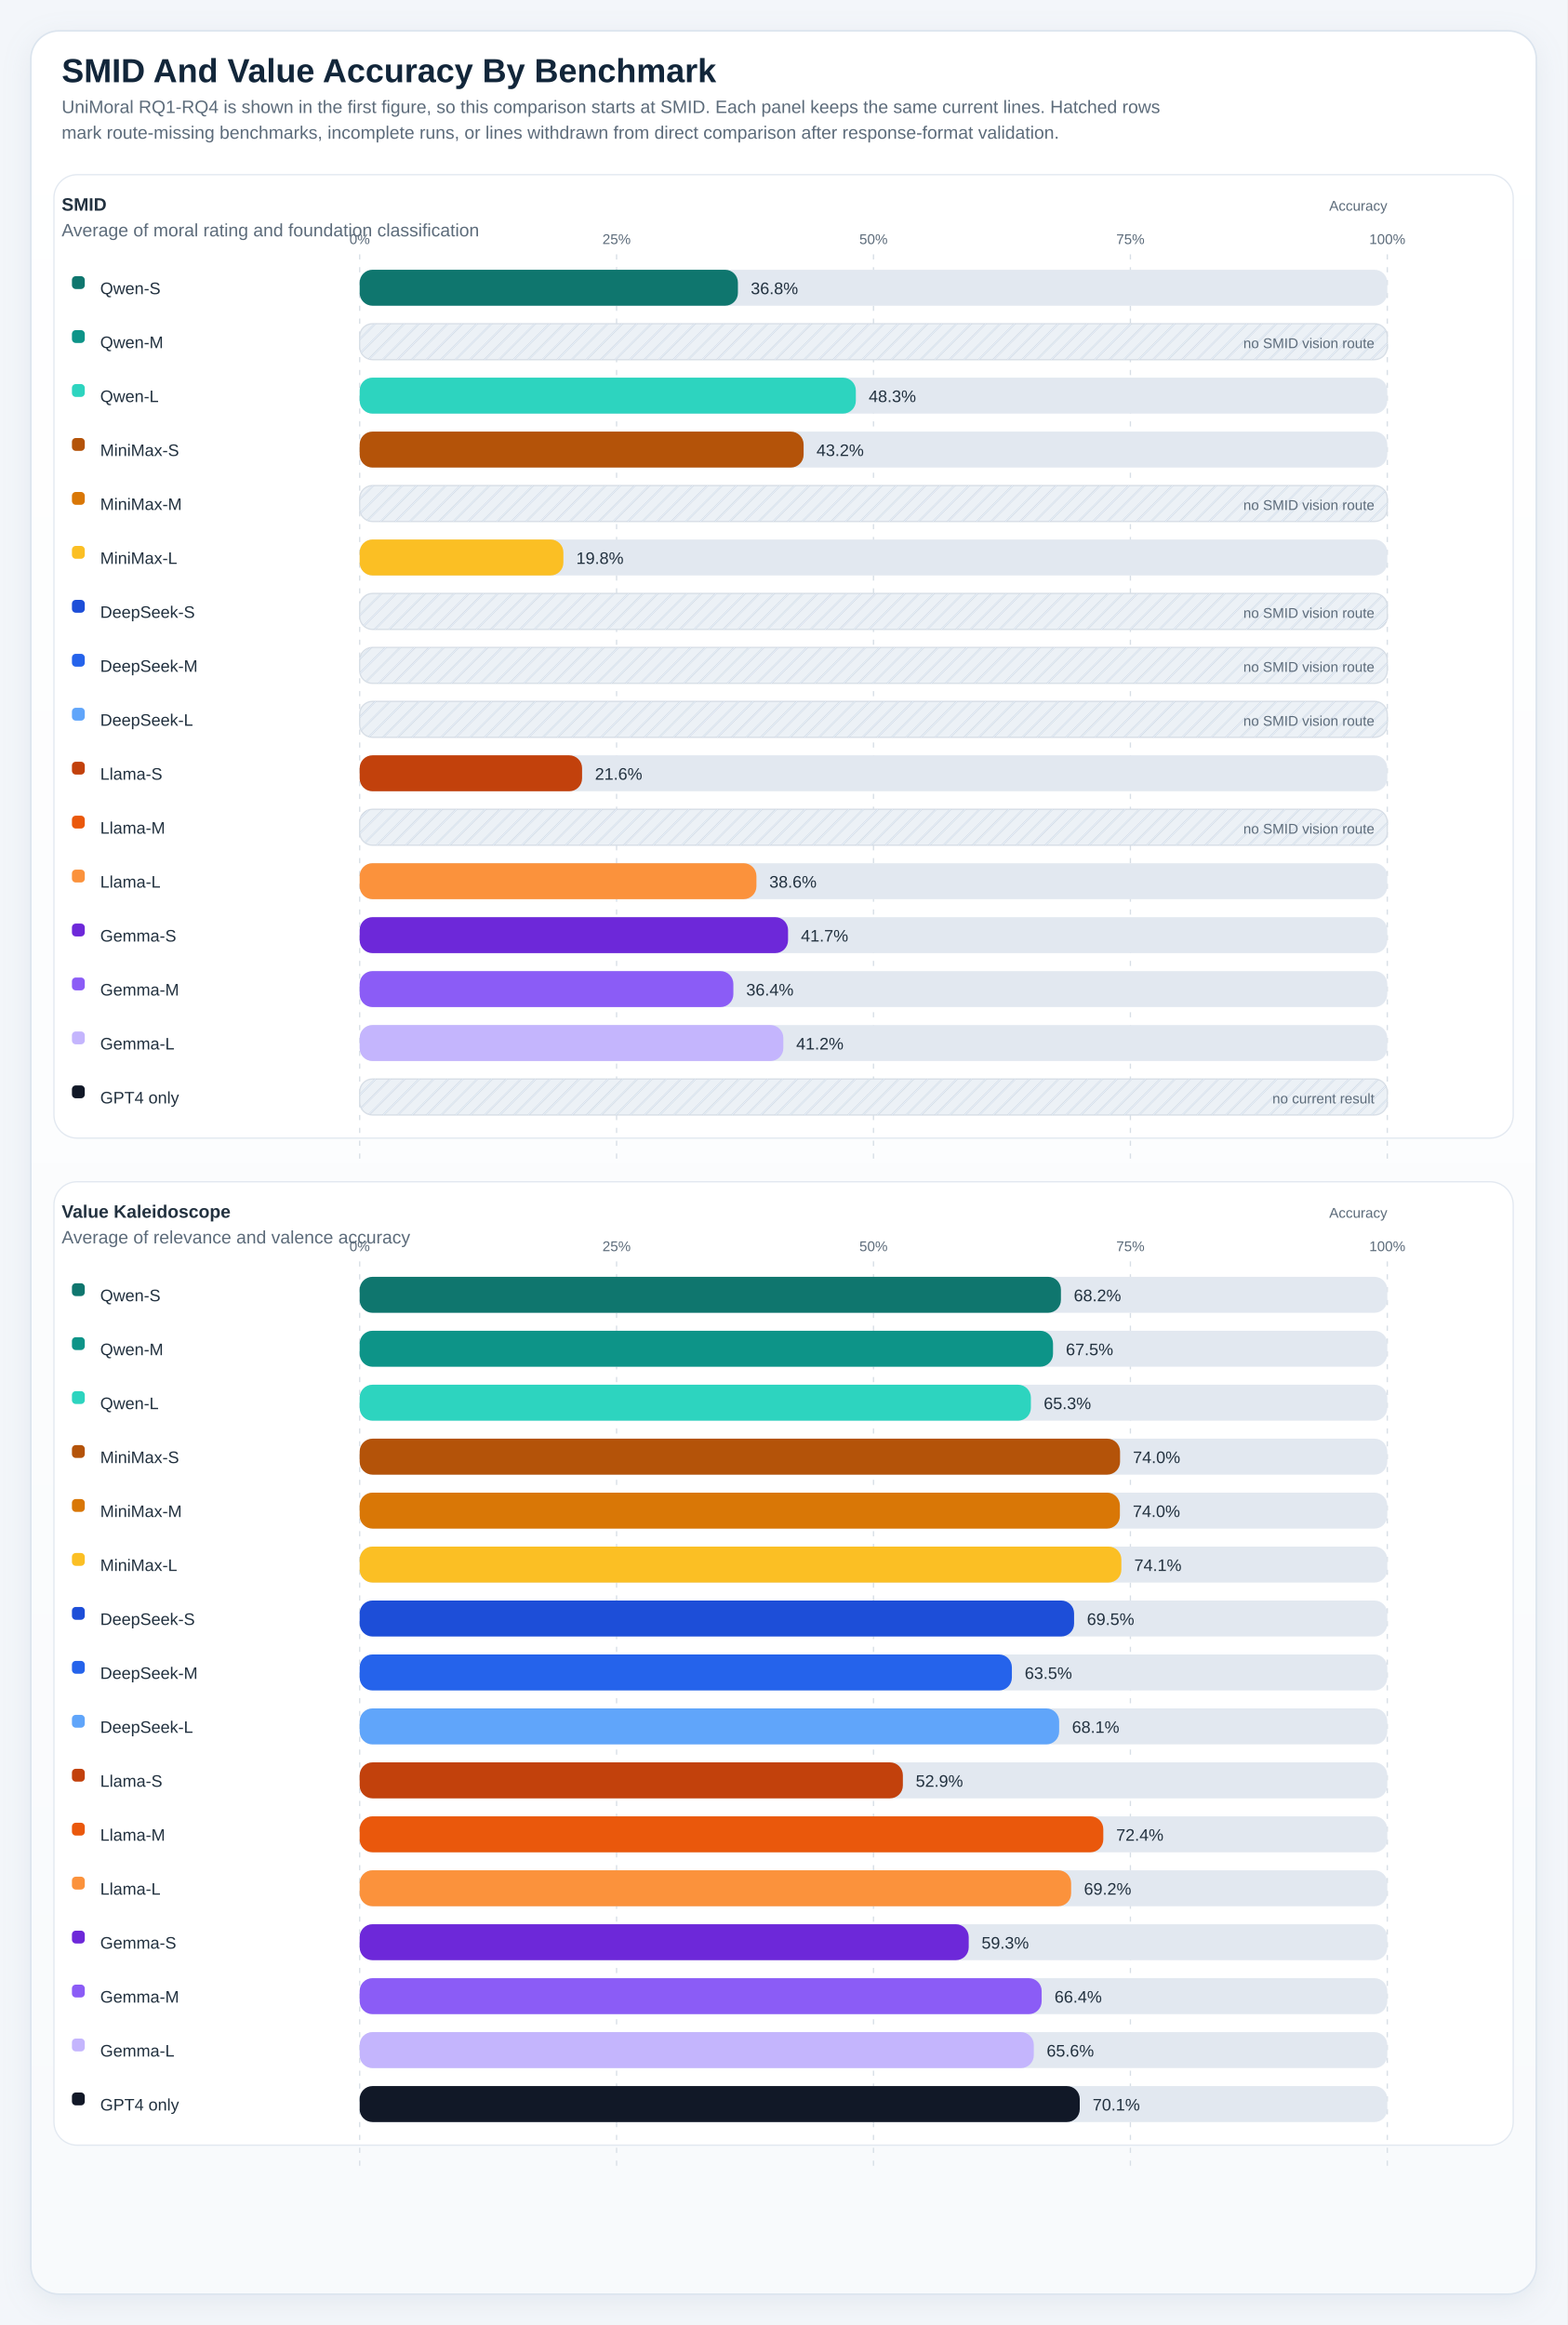
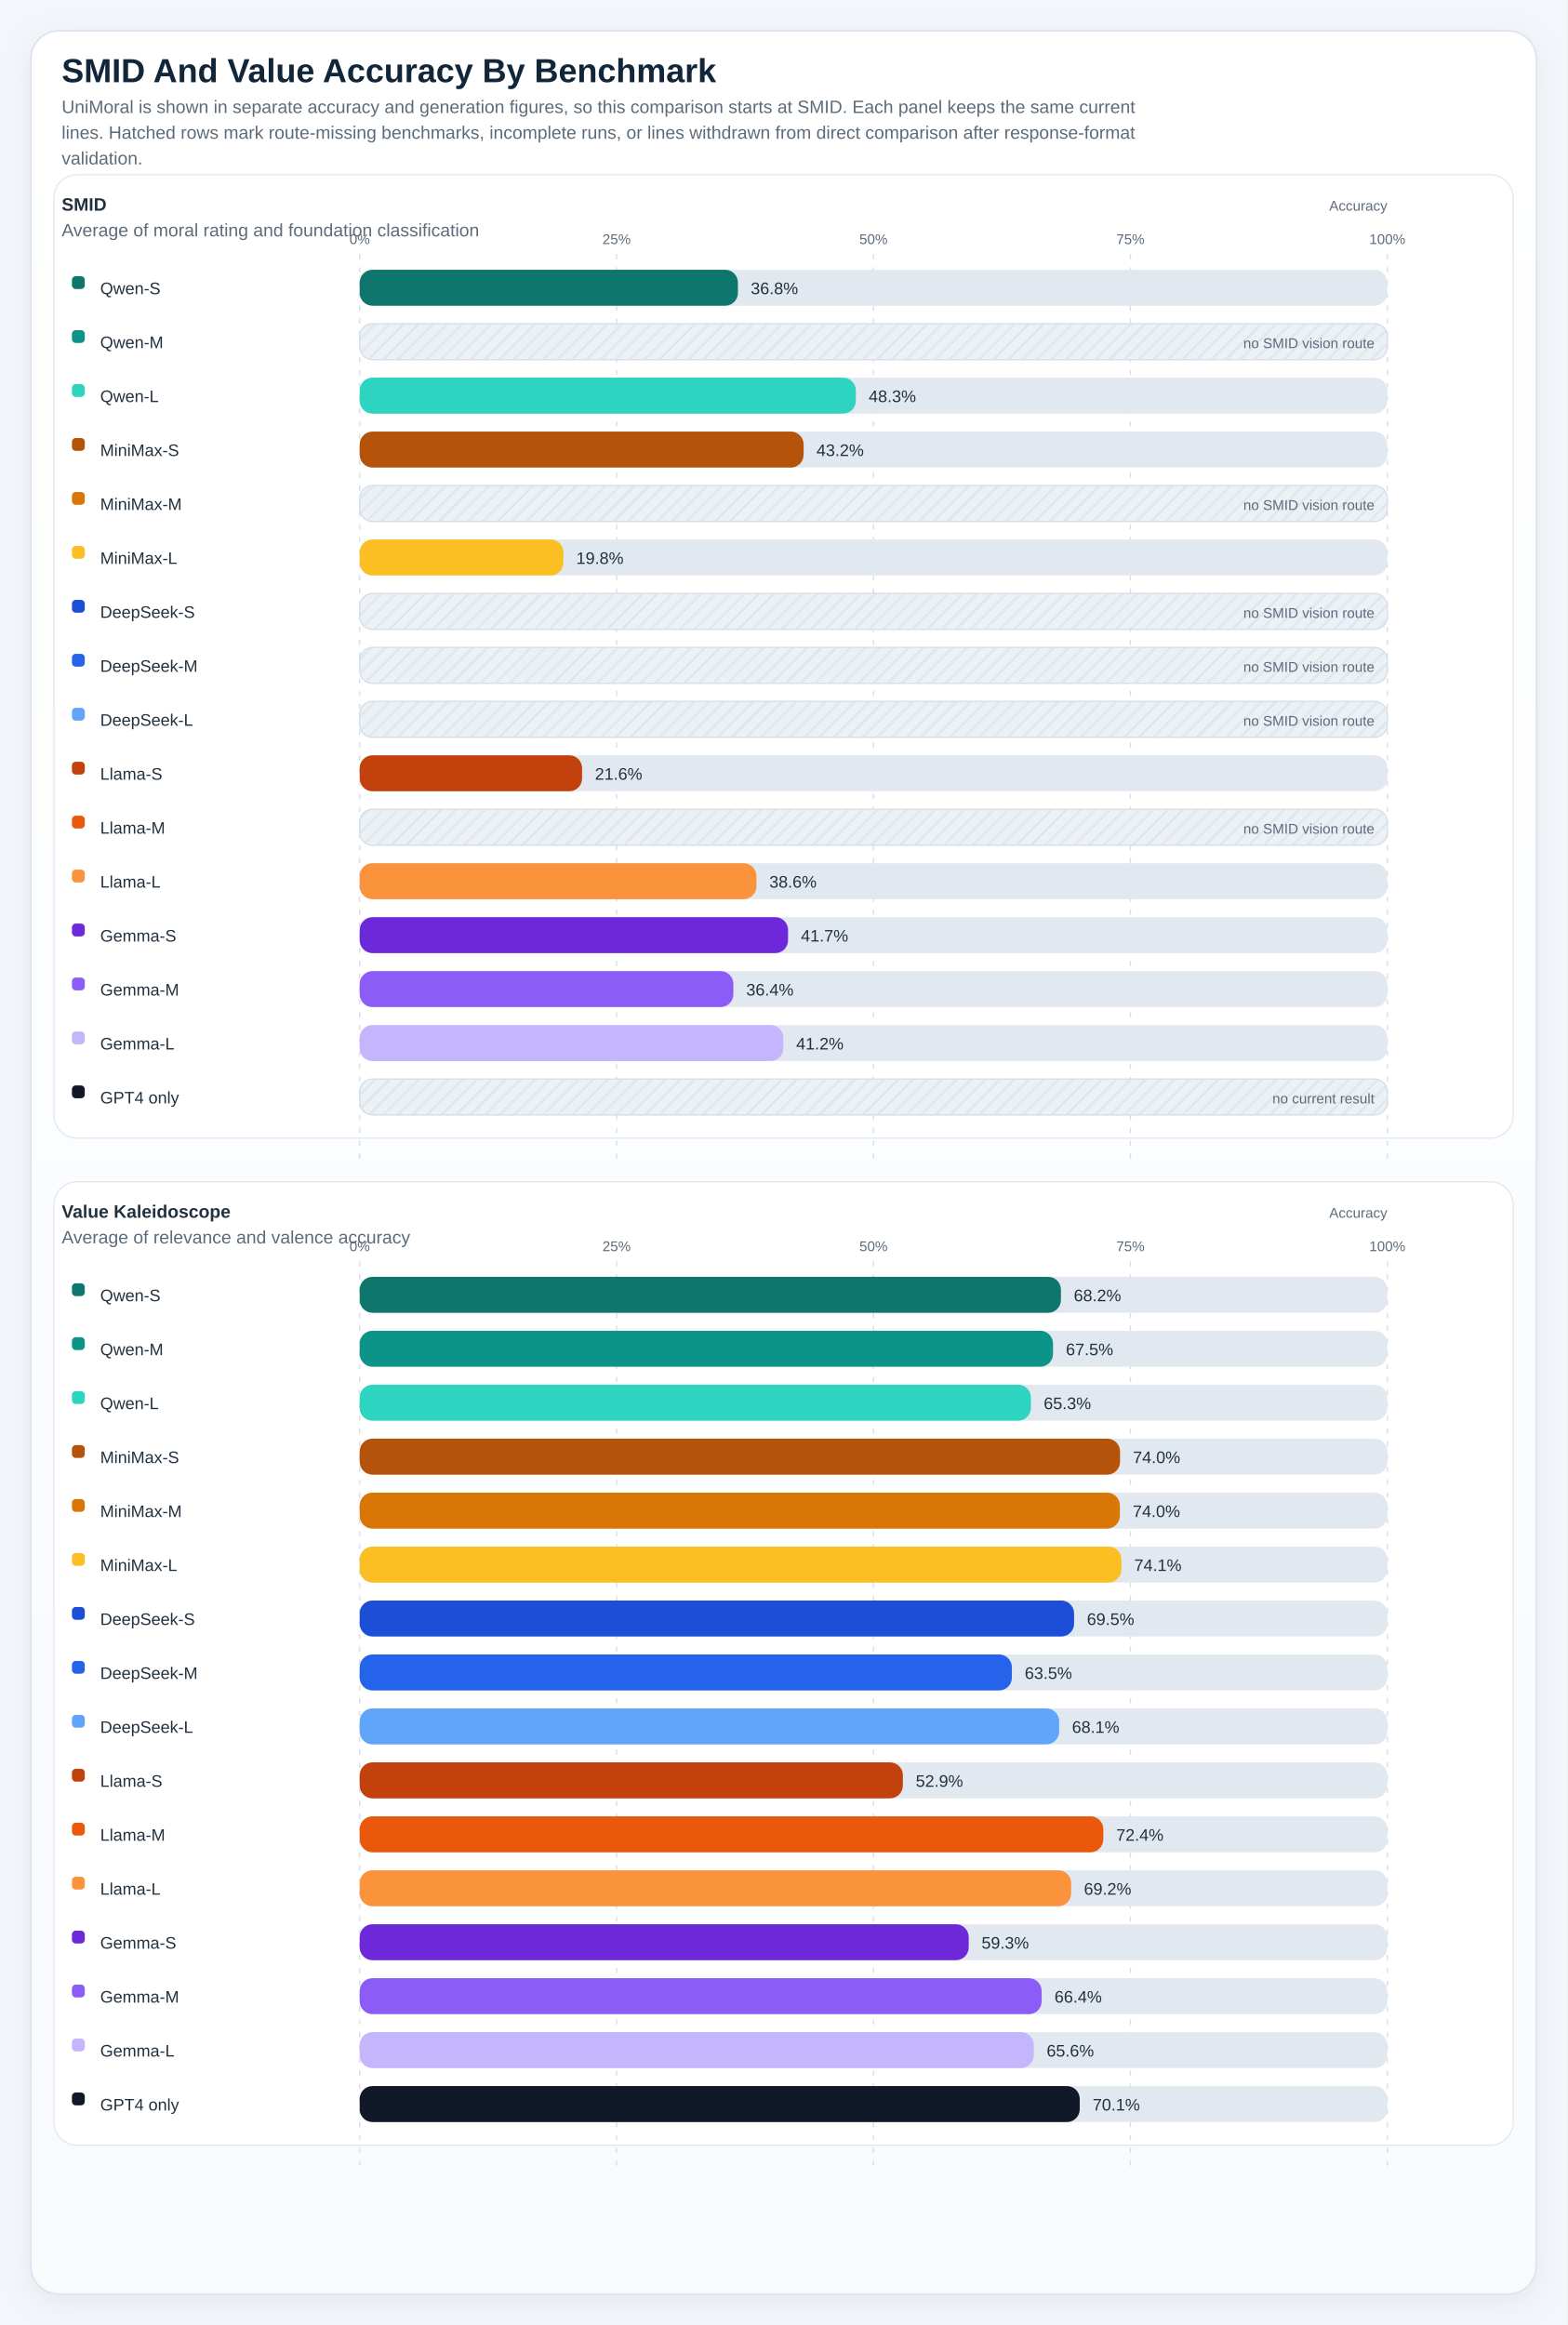
<svg xmlns="http://www.w3.org/2000/svg" viewBox="0 0 1220 1810" role="img" preserveAspectRatio="xMidYMin meet" style="max-width:100%;height:auto">
  <defs>
    <linearGradient id="panelGradient" x1="0" x2="0" y1="0" y2="1">
      <stop offset="0%" stop-color="#ffffff" />
      <stop offset="100%" stop-color="#f8fafc" />
    </linearGradient>
    <pattern id="diagonalHatch" width="8" height="8" patternUnits="userSpaceOnUse" patternTransform="rotate(45)">
      <line x1="0" y1="0" x2="0" y2="8" stroke="#cdd6e1" stroke-width="3" />
    </pattern>
    <filter id="softShadow" x="-20%" y="-20%" width="140%" height="140%">
      <feDropShadow dx="0" dy="6" stdDeviation="10" flood-color="#9fb0c2" flood-opacity="0.18" />
    </filter>
    <style>
.canvas { fill: #f3f6fa; }
.title { font: 700 26px 'IBM Plex Sans', 'Helvetica Neue', Arial, sans-serif; fill: #12263a; }
.subtitle { font: 400 14px 'IBM Plex Sans', 'Helvetica Neue', Arial, sans-serif; fill: #5c6b7a; }
.axis { font: 600 14px 'IBM Plex Sans', 'Helvetica Neue', Arial, sans-serif; fill: #22313f; }
.label { font: 500 13px 'IBM Plex Sans', 'Helvetica Neue', Arial, sans-serif; fill: #22313f; }
.metric { font: 700 20px 'IBM Plex Sans', 'Helvetica Neue', Arial, sans-serif; fill: #12263a; }
.celltext { font: 700 16px 'IBM Plex Sans', 'Helvetica Neue', Arial, sans-serif; fill: #ffffff; }
.celltext-dark { font: 700 16px 'IBM Plex Sans', 'Helvetica Neue', Arial, sans-serif; fill: #173042; }
.cellsub { font: 500 11px 'IBM Plex Sans', 'Helvetica Neue', Arial, sans-serif; fill: rgba(255,255,255,0.88); }
.cellsub-dark { font: 600 11px 'IBM Plex Sans', 'Helvetica Neue', Arial, sans-serif; fill: #385062; }
.body { font: 500 12px 'IBM Plex Sans', 'Helvetica Neue', Arial, sans-serif; fill: #22313f; }
.small { font: 500 11px 'IBM Plex Sans', 'Helvetica Neue', Arial, sans-serif; fill: #5c6b7a; }
.tiny { font: 600 10px 'IBM Plex Sans', 'Helvetica Neue', Arial, sans-serif; fill: #6b7c8f; letter-spacing: 0.04em; }
.grid { fill: #ffffff; stroke: #d7dee6; stroke-width: 1.25; }
.panel { fill: url(#panelGradient); stroke: #dbe4ee; stroke-width: 1.25; filter: url(#softShadow); }
.subpanel { fill: #ffffff; stroke: #e2e8f0; stroke-width: 1; }
.legend-card { fill: #ffffff; stroke: #dbe4ee; stroke-width: 1; }
.guide { stroke: #d7dee6; stroke-width: 1; stroke-dasharray: 4 6; }
.baseline { stroke: #aab7c6; stroke-width: 1.1; }
.muted-cell { fill: #eef2f7; stroke: #d7dee6; stroke-width: 1; }
.muted-bar { fill: #ecf1f6; stroke: #d7dee6; stroke-width: 1; }
.outline { stroke: rgba(255,255,255,0.9); stroke-width: 1; }
</style>
  </defs>
  <rect x="0" y="0" width="1220" height="1810" class="canvas" />
  <rect x="24" y="24" width="1172" height="1762" rx="22" class="panel" />
  <text x="48" y="64" class="title">SMID And Value Accuracy By Benchmark</text>
-   <text x="48" y="88" class="subtitle">UniMoral RQ1-RQ4 is shown in the first figure, so this comparison starts at SMID. Each panel keeps the same current lines. Hatched rows</text>
-   <text x="48" y="108" class="subtitle">mark route-missing benchmarks, incomplete runs, or lines withdrawn from direct comparison after response-format validation.</text>
+   <text x="48" y="88" class="subtitle">UniMoral is shown in separate accuracy and generation figures, so this comparison starts at SMID. Each panel keeps the same current</text>
+   <text x="48" y="108" class="subtitle">lines. Hatched rows mark route-missing benchmarks, incomplete runs, or lines withdrawn from direct comparison after response-format</text>
+   <text x="48" y="128" class="subtitle">validation.</text>
  <rect x="42" y="136" width="1136" height="750" rx="18" class="subpanel" />
  <text x="48" y="164" class="axis">SMID</text>
  <text x="48" y="184" class="subtitle">Average of moral rating and foundation classification</text>
  <text x="1080" y="164" text-anchor="end" class="small">Accuracy</text>
  <line x1="280.00" y1="198" x2="280.00" y2="906" class="guide" />
  <text x="280.00" y="190" text-anchor="middle" class="small">0%</text>
  <line x1="480.00" y1="198" x2="480.00" y2="906" class="guide" />
  <text x="480.00" y="190" text-anchor="middle" class="small">25%</text>
  <line x1="680.00" y1="198" x2="680.00" y2="906" class="guide" />
  <text x="680.00" y="190" text-anchor="middle" class="small">50%</text>
  <line x1="880.00" y1="198" x2="880.00" y2="906" class="guide" />
  <text x="880.00" y="190" text-anchor="middle" class="small">75%</text>
  <line x1="1080.00" y1="198" x2="1080.00" y2="906" class="guide" />
  <text x="1080.00" y="190" text-anchor="middle" class="small">100%</text>
  <rect x="56" y="215" width="10" height="10" rx="3" fill="#0f766e" />
  <text x="78" y="229" class="label">Qwen-S</text>
  <rect x="280" y="210" width="800" height="28" rx="10" fill="#e2e8f0" />
  <rect x="280" y="210" width="294.46" height="28" rx="10" fill="#0f766e" />
  <text x="584.46" y="229" text-anchor="start" class="label">36.8%</text>
  <rect x="56" y="257" width="10" height="10" rx="3" fill="#0d9488" />
  <text x="78" y="271" class="label">Qwen-M</text>
  <rect x="280" y="252" width="800" height="28" rx="10" fill="#e2e8f0" />
  <rect x="280" y="252" width="800" height="28" rx="10" class="muted-bar" />
  <rect x="280" y="252" width="800" height="28" rx="10" fill="url(#diagonalHatch)" opacity="0.7" />
  <text x="1070" y="271" text-anchor="end" class="small">no SMID vision route</text>
  <rect x="56" y="299" width="10" height="10" rx="3" fill="#2dd4bf" />
  <text x="78" y="313" class="label">Qwen-L</text>
  <rect x="280" y="294" width="800" height="28" rx="10" fill="#e2e8f0" />
  <rect x="280" y="294" width="386.26" height="28" rx="10" fill="#2dd4bf" />
  <text x="676.26" y="313" text-anchor="start" class="label">48.3%</text>
  <rect x="56" y="341" width="10" height="10" rx="3" fill="#b45309" />
  <text x="78" y="355" class="label">MiniMax-S</text>
  <rect x="280" y="336" width="800" height="28" rx="10" fill="#e2e8f0" />
  <rect x="280" y="336" width="345.60" height="28" rx="10" fill="#b45309" />
  <text x="635.60" y="355" text-anchor="start" class="label">43.2%</text>
  <rect x="56" y="383" width="10" height="10" rx="3" fill="#d97706" />
  <text x="78" y="397" class="label">MiniMax-M</text>
  <rect x="280" y="378" width="800" height="28" rx="10" fill="#e2e8f0" />
  <rect x="280" y="378" width="800" height="28" rx="10" class="muted-bar" />
  <rect x="280" y="378" width="800" height="28" rx="10" fill="url(#diagonalHatch)" opacity="0.7" />
  <text x="1070" y="397" text-anchor="end" class="small">no SMID vision route</text>
  <rect x="56" y="425" width="10" height="10" rx="3" fill="#fbbf24" />
  <text x="78" y="439" class="label">MiniMax-L</text>
  <rect x="280" y="420" width="800" height="28" rx="10" fill="#e2e8f0" />
  <rect x="280" y="420" width="158.59" height="28" rx="10" fill="#fbbf24" />
  <text x="448.59" y="439" text-anchor="start" class="label">19.8%</text>
  <rect x="56" y="467" width="10" height="10" rx="3" fill="#1d4ed8" />
  <text x="78" y="481" class="label">DeepSeek-S</text>
  <rect x="280" y="462" width="800" height="28" rx="10" fill="#e2e8f0" />
  <rect x="280" y="462" width="800" height="28" rx="10" class="muted-bar" />
  <rect x="280" y="462" width="800" height="28" rx="10" fill="url(#diagonalHatch)" opacity="0.7" />
  <text x="1070" y="481" text-anchor="end" class="small">no SMID vision route</text>
  <rect x="56" y="509" width="10" height="10" rx="3" fill="#2563eb" />
  <text x="78" y="523" class="label">DeepSeek-M</text>
  <rect x="280" y="504" width="800" height="28" rx="10" fill="#e2e8f0" />
  <rect x="280" y="504" width="800" height="28" rx="10" class="muted-bar" />
  <rect x="280" y="504" width="800" height="28" rx="10" fill="url(#diagonalHatch)" opacity="0.7" />
  <text x="1070" y="523" text-anchor="end" class="small">no SMID vision route</text>
  <rect x="56" y="551" width="10" height="10" rx="3" fill="#60a5fa" />
  <text x="78" y="565" class="label">DeepSeek-L</text>
  <rect x="280" y="546" width="800" height="28" rx="10" fill="#e2e8f0" />
  <rect x="280" y="546" width="800" height="28" rx="10" class="muted-bar" />
  <rect x="280" y="546" width="800" height="28" rx="10" fill="url(#diagonalHatch)" opacity="0.7" />
  <text x="1070" y="565" text-anchor="end" class="small">no SMID vision route</text>
  <rect x="56" y="593" width="10" height="10" rx="3" fill="#c2410c" />
  <text x="78" y="607" class="label">Llama-S</text>
  <rect x="280" y="588" width="800" height="28" rx="10" fill="#e2e8f0" />
  <rect x="280" y="588" width="173.14" height="28" rx="10" fill="#c2410c" />
  <text x="463.14" y="607" text-anchor="start" class="label">21.6%</text>
  <rect x="56" y="635" width="10" height="10" rx="3" fill="#ea580c" />
  <text x="78" y="649" class="label">Llama-M</text>
  <rect x="280" y="630" width="800" height="28" rx="10" fill="#e2e8f0" />
  <rect x="280" y="630" width="800" height="28" rx="10" class="muted-bar" />
  <rect x="280" y="630" width="800" height="28" rx="10" fill="url(#diagonalHatch)" opacity="0.7" />
  <text x="1070" y="649" text-anchor="end" class="small">no SMID vision route</text>
  <rect x="56" y="677" width="10" height="10" rx="3" fill="#fb923c" />
  <text x="78" y="691" class="label">Llama-L</text>
  <rect x="280" y="672" width="800" height="28" rx="10" fill="#e2e8f0" />
  <rect x="280" y="672" width="308.87" height="28" rx="10" fill="#fb923c" />
  <text x="598.87" y="691" text-anchor="start" class="label">38.6%</text>
  <rect x="56" y="719" width="10" height="10" rx="3" fill="#6d28d9" />
  <text x="78" y="733" class="label">Gemma-S</text>
  <rect x="280" y="714" width="800" height="28" rx="10" fill="#e2e8f0" />
  <rect x="280" y="714" width="333.49" height="28" rx="10" fill="#6d28d9" />
  <text x="623.49" y="733" text-anchor="start" class="label">41.7%</text>
  <rect x="56" y="761" width="10" height="10" rx="3" fill="#8b5cf6" />
  <text x="78" y="775" class="label">Gemma-M</text>
  <rect x="280" y="756" width="800" height="28" rx="10" fill="#e2e8f0" />
  <rect x="280" y="756" width="290.92" height="28" rx="10" fill="#8b5cf6" />
  <text x="580.92" y="775" text-anchor="start" class="label">36.4%</text>
  <rect x="56" y="803" width="10" height="10" rx="3" fill="#c4b5fd" />
  <text x="78" y="817" class="label">Gemma-L</text>
  <rect x="280" y="798" width="800" height="28" rx="10" fill="#e2e8f0" />
  <rect x="280" y="798" width="329.82" height="28" rx="10" fill="#c4b5fd" />
  <text x="619.82" y="817" text-anchor="start" class="label">41.2%</text>
  <rect x="56" y="845" width="10" height="10" rx="3" fill="#111827" />
  <text x="78" y="859" class="label">GPT4 only</text>
  <rect x="280" y="840" width="800" height="28" rx="10" fill="#e2e8f0" />
  <rect x="280" y="840" width="800" height="28" rx="10" class="muted-bar" />
  <rect x="280" y="840" width="800" height="28" rx="10" fill="url(#diagonalHatch)" opacity="0.7" />
  <text x="1070" y="859" text-anchor="end" class="small">no current result</text>
  <rect x="42" y="920" width="1136" height="750" rx="18" class="subpanel" />
  <text x="48" y="948" class="axis">Value Kaleidoscope</text>
  <text x="48" y="968" class="subtitle">Average of relevance and valence accuracy</text>
  <text x="1080" y="948" text-anchor="end" class="small">Accuracy</text>
  <line x1="280.00" y1="982" x2="280.00" y2="1690" class="guide" />
  <text x="280.00" y="974" text-anchor="middle" class="small">0%</text>
  <line x1="480.00" y1="982" x2="480.00" y2="1690" class="guide" />
  <text x="480.00" y="974" text-anchor="middle" class="small">25%</text>
  <line x1="680.00" y1="982" x2="680.00" y2="1690" class="guide" />
  <text x="680.00" y="974" text-anchor="middle" class="small">50%</text>
  <line x1="880.00" y1="982" x2="880.00" y2="1690" class="guide" />
  <text x="880.00" y="974" text-anchor="middle" class="small">75%</text>
  <line x1="1080.00" y1="982" x2="1080.00" y2="1690" class="guide" />
  <text x="1080.00" y="974" text-anchor="middle" class="small">100%</text>
  <rect x="56" y="999" width="10" height="10" rx="3" fill="#0f766e" />
  <text x="78" y="1013" class="label">Qwen-S</text>
  <rect x="280" y="994" width="800" height="28" rx="10" fill="#e2e8f0" />
  <rect x="280" y="994" width="545.92" height="28" rx="10" fill="#0f766e" />
  <text x="835.92" y="1013" text-anchor="start" class="label">68.2%</text>
  <rect x="56" y="1041" width="10" height="10" rx="3" fill="#0d9488" />
  <text x="78" y="1055" class="label">Qwen-M</text>
  <rect x="280" y="1036" width="800" height="28" rx="10" fill="#e2e8f0" />
  <rect x="280" y="1036" width="539.77" height="28" rx="10" fill="#0d9488" />
  <text x="829.77" y="1055" text-anchor="start" class="label">67.5%</text>
  <rect x="56" y="1083" width="10" height="10" rx="3" fill="#2dd4bf" />
  <text x="78" y="1097" class="label">Qwen-L</text>
  <rect x="280" y="1078" width="800" height="28" rx="10" fill="#e2e8f0" />
  <rect x="280" y="1078" width="522.53" height="28" rx="10" fill="#2dd4bf" />
  <text x="812.53" y="1097" text-anchor="start" class="label">65.3%</text>
  <rect x="56" y="1125" width="10" height="10" rx="3" fill="#b45309" />
  <text x="78" y="1139" class="label">MiniMax-S</text>
  <rect x="280" y="1120" width="800" height="28" rx="10" fill="#e2e8f0" />
  <rect x="280" y="1120" width="591.95" height="28" rx="10" fill="#b45309" />
  <text x="881.95" y="1139" text-anchor="start" class="label">74.0%</text>
  <rect x="56" y="1167" width="10" height="10" rx="3" fill="#d97706" />
  <text x="78" y="1181" class="label">MiniMax-M</text>
  <rect x="280" y="1162" width="800" height="28" rx="10" fill="#e2e8f0" />
  <rect x="280" y="1162" width="591.82" height="28" rx="10" fill="#d97706" />
  <text x="881.82" y="1181" text-anchor="start" class="label">74.0%</text>
  <rect x="56" y="1209" width="10" height="10" rx="3" fill="#fbbf24" />
  <text x="78" y="1223" class="label">MiniMax-L</text>
  <rect x="280" y="1204" width="800" height="28" rx="10" fill="#e2e8f0" />
  <rect x="280" y="1204" width="592.96" height="28" rx="10" fill="#fbbf24" />
  <text x="882.96" y="1223" text-anchor="start" class="label">74.1%</text>
  <rect x="56" y="1251" width="10" height="10" rx="3" fill="#1d4ed8" />
  <text x="78" y="1265" class="label">DeepSeek-S</text>
  <rect x="280" y="1246" width="800" height="28" rx="10" fill="#e2e8f0" />
  <rect x="280" y="1246" width="556.16" height="28" rx="10" fill="#1d4ed8" />
  <text x="846.16" y="1265" text-anchor="start" class="label">69.5%</text>
  <rect x="56" y="1293" width="10" height="10" rx="3" fill="#2563eb" />
  <text x="78" y="1307" class="label">DeepSeek-M</text>
  <rect x="280" y="1288" width="800" height="28" rx="10" fill="#e2e8f0" />
  <rect x="280" y="1288" width="507.74" height="28" rx="10" fill="#2563eb" />
  <text x="797.74" y="1307" text-anchor="start" class="label">63.5%</text>
  <rect x="56" y="1335" width="10" height="10" rx="3" fill="#60a5fa" />
  <text x="78" y="1349" class="label">DeepSeek-L</text>
  <rect x="280" y="1330" width="800" height="28" rx="10" fill="#e2e8f0" />
  <rect x="280" y="1330" width="544.53" height="28" rx="10" fill="#60a5fa" />
  <text x="834.53" y="1349" text-anchor="start" class="label">68.1%</text>
  <rect x="56" y="1377" width="10" height="10" rx="3" fill="#c2410c" />
  <text x="78" y="1391" class="label">Llama-S</text>
  <rect x="280" y="1372" width="800" height="28" rx="10" fill="#e2e8f0" />
  <rect x="280" y="1372" width="422.87" height="28" rx="10" fill="#c2410c" />
  <text x="712.87" y="1391" text-anchor="start" class="label">52.9%</text>
  <rect x="56" y="1419" width="10" height="10" rx="3" fill="#ea580c" />
  <text x="78" y="1433" class="label">Llama-M</text>
  <rect x="280" y="1414" width="800" height="28" rx="10" fill="#e2e8f0" />
  <rect x="280" y="1414" width="578.91" height="28" rx="10" fill="#ea580c" />
  <text x="868.91" y="1433" text-anchor="start" class="label">72.4%</text>
  <rect x="56" y="1461" width="10" height="10" rx="3" fill="#fb923c" />
  <text x="78" y="1475" class="label">Llama-L</text>
  <rect x="280" y="1456" width="800" height="28" rx="10" fill="#e2e8f0" />
  <rect x="280" y="1456" width="553.86" height="28" rx="10" fill="#fb923c" />
  <text x="843.86" y="1475" text-anchor="start" class="label">69.2%</text>
  <rect x="56" y="1503" width="10" height="10" rx="3" fill="#6d28d9" />
  <text x="78" y="1517" class="label">Gemma-S</text>
  <rect x="280" y="1498" width="800" height="28" rx="10" fill="#e2e8f0" />
  <rect x="280" y="1498" width="474.13" height="28" rx="10" fill="#6d28d9" />
  <text x="764.13" y="1517" text-anchor="start" class="label">59.3%</text>
  <rect x="56" y="1545" width="10" height="10" rx="3" fill="#8b5cf6" />
  <text x="78" y="1559" class="label">Gemma-M</text>
  <rect x="280" y="1540" width="800" height="28" rx="10" fill="#e2e8f0" />
  <rect x="280" y="1540" width="530.92" height="28" rx="10" fill="#8b5cf6" />
  <text x="820.92" y="1559" text-anchor="start" class="label">66.4%</text>
  <rect x="56" y="1587" width="10" height="10" rx="3" fill="#c4b5fd" />
  <text x="78" y="1601" class="label">Gemma-L</text>
  <rect x="280" y="1582" width="800" height="28" rx="10" fill="#e2e8f0" />
  <rect x="280" y="1582" width="524.79" height="28" rx="10" fill="#c4b5fd" />
  <text x="814.79" y="1601" text-anchor="start" class="label">65.6%</text>
  <rect x="56" y="1629" width="10" height="10" rx="3" fill="#111827" />
  <text x="78" y="1643" class="label">GPT4 only</text>
  <rect x="280" y="1624" width="800" height="28" rx="10" fill="#e2e8f0" />
  <rect x="280" y="1624" width="560.56" height="28" rx="10" fill="#111827" />
  <text x="850.56" y="1643" text-anchor="start" class="label">70.1%</text>
</svg>
